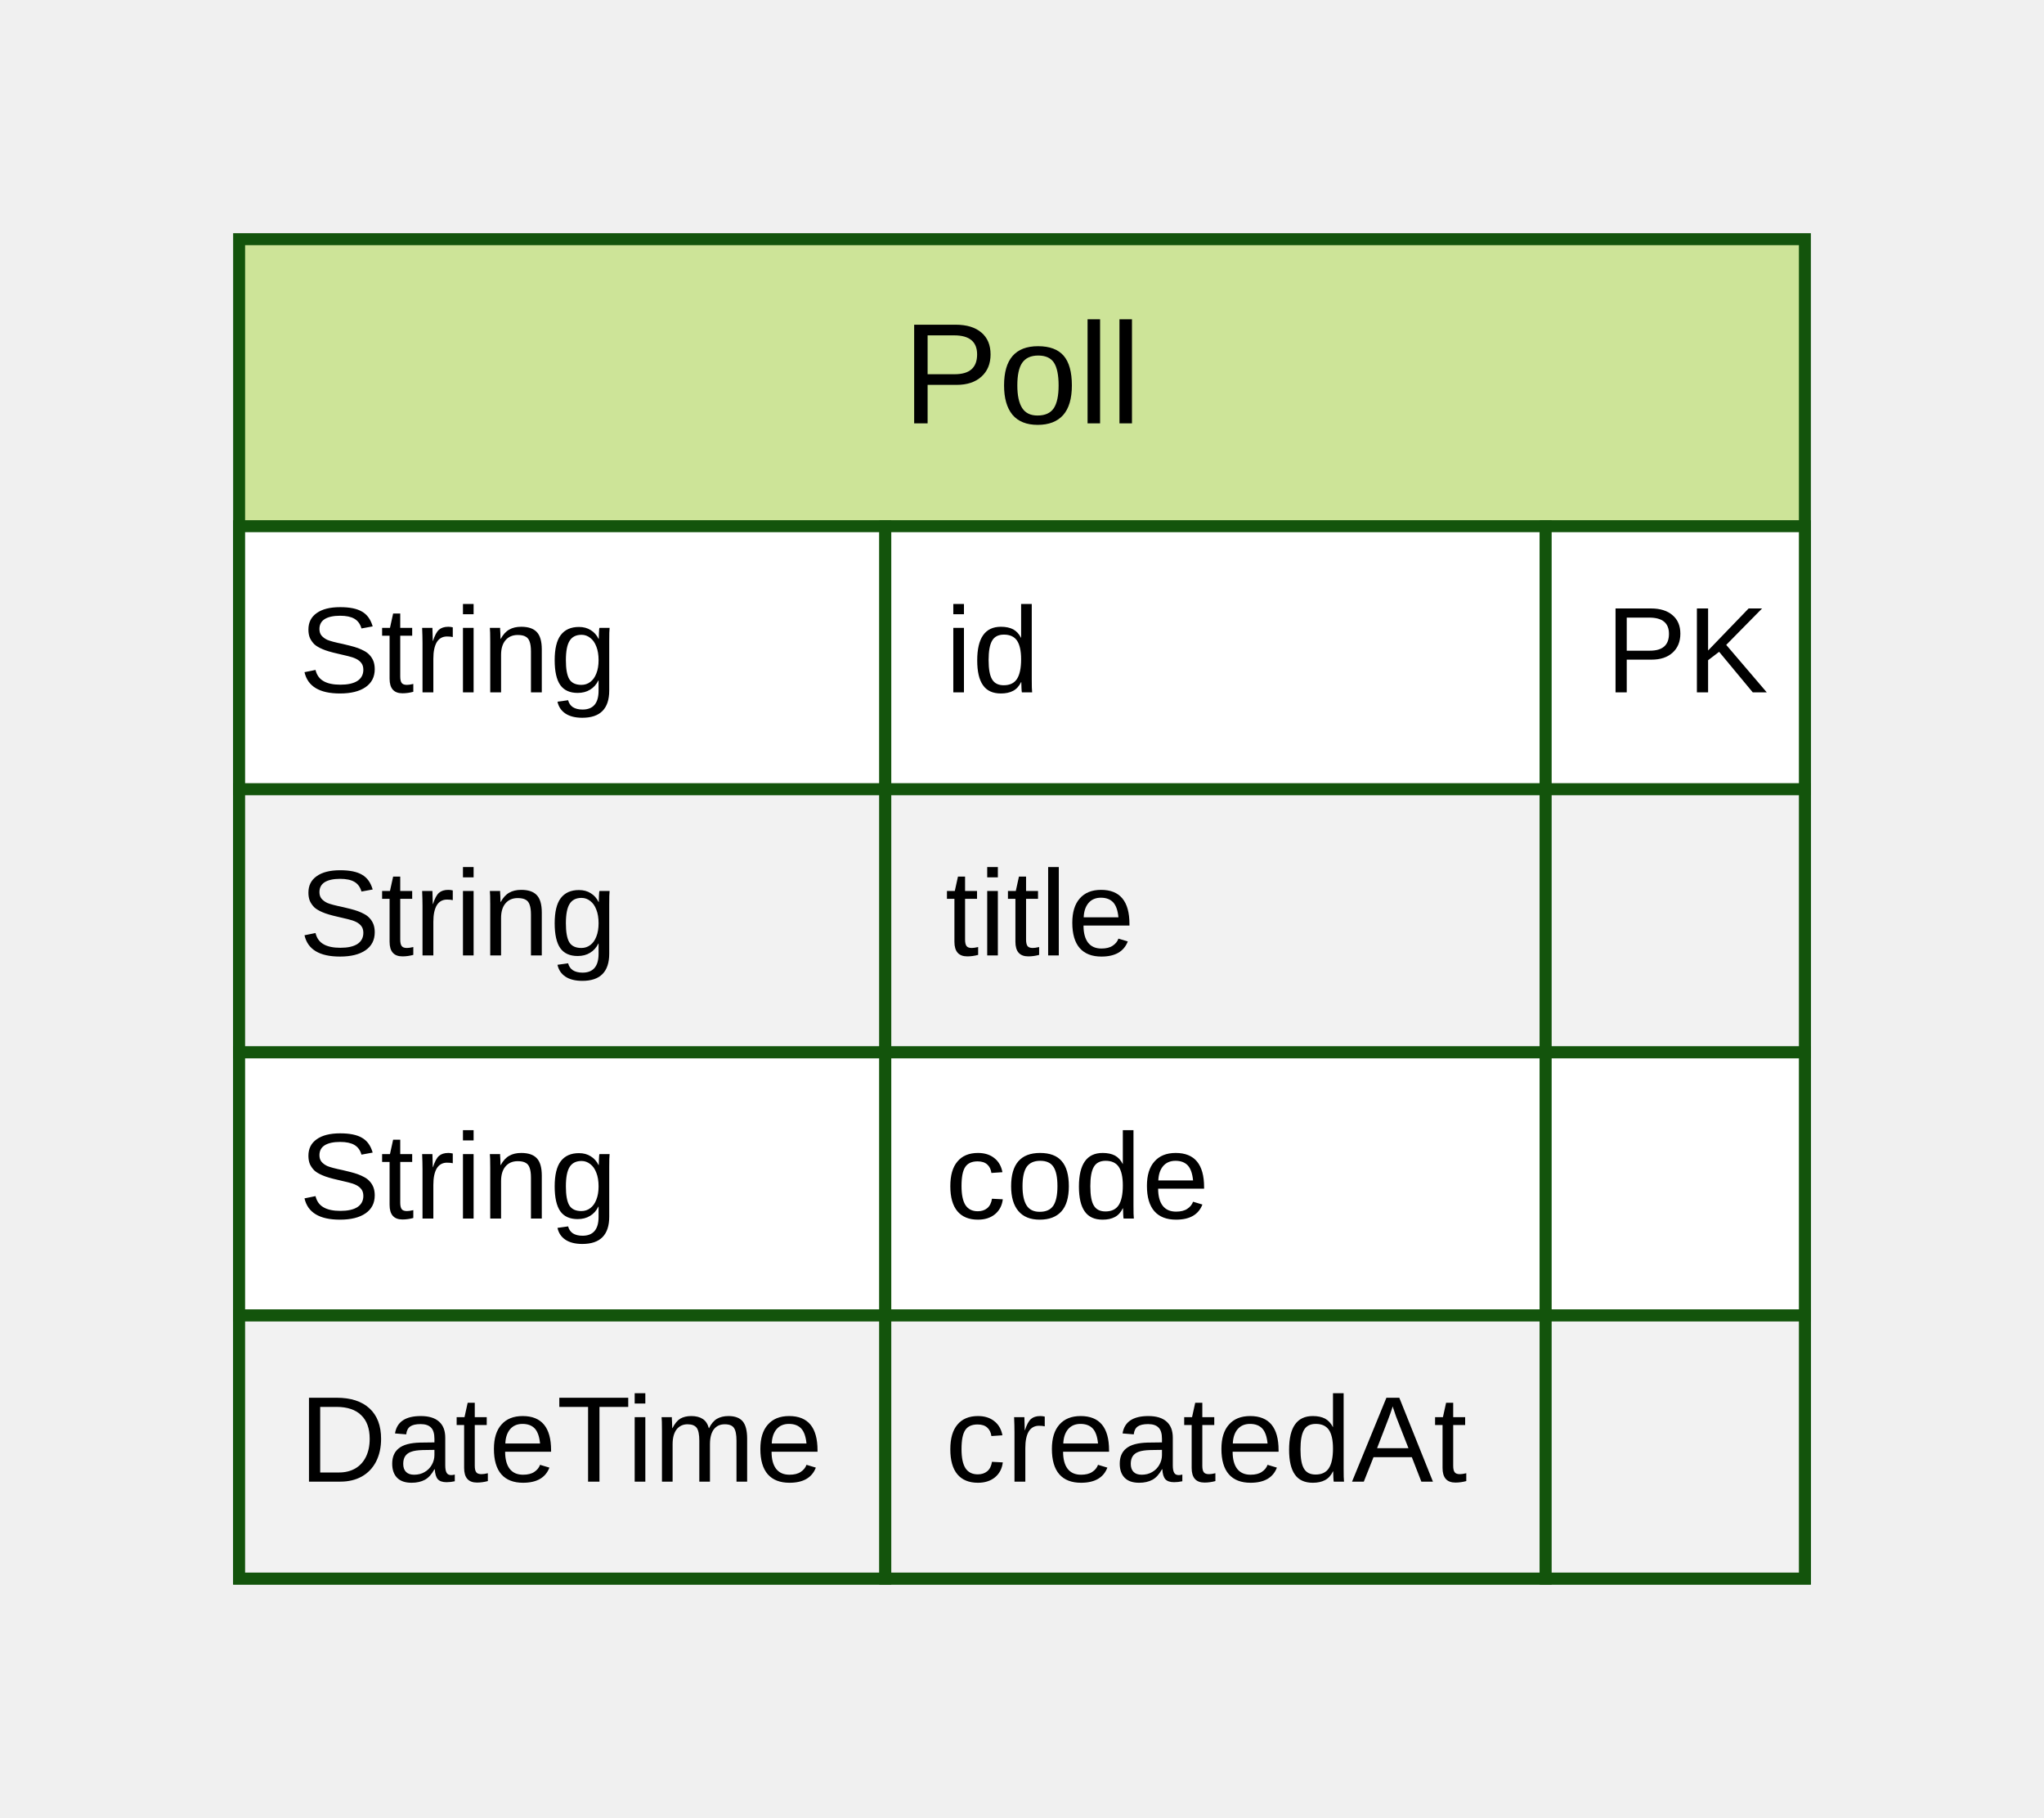
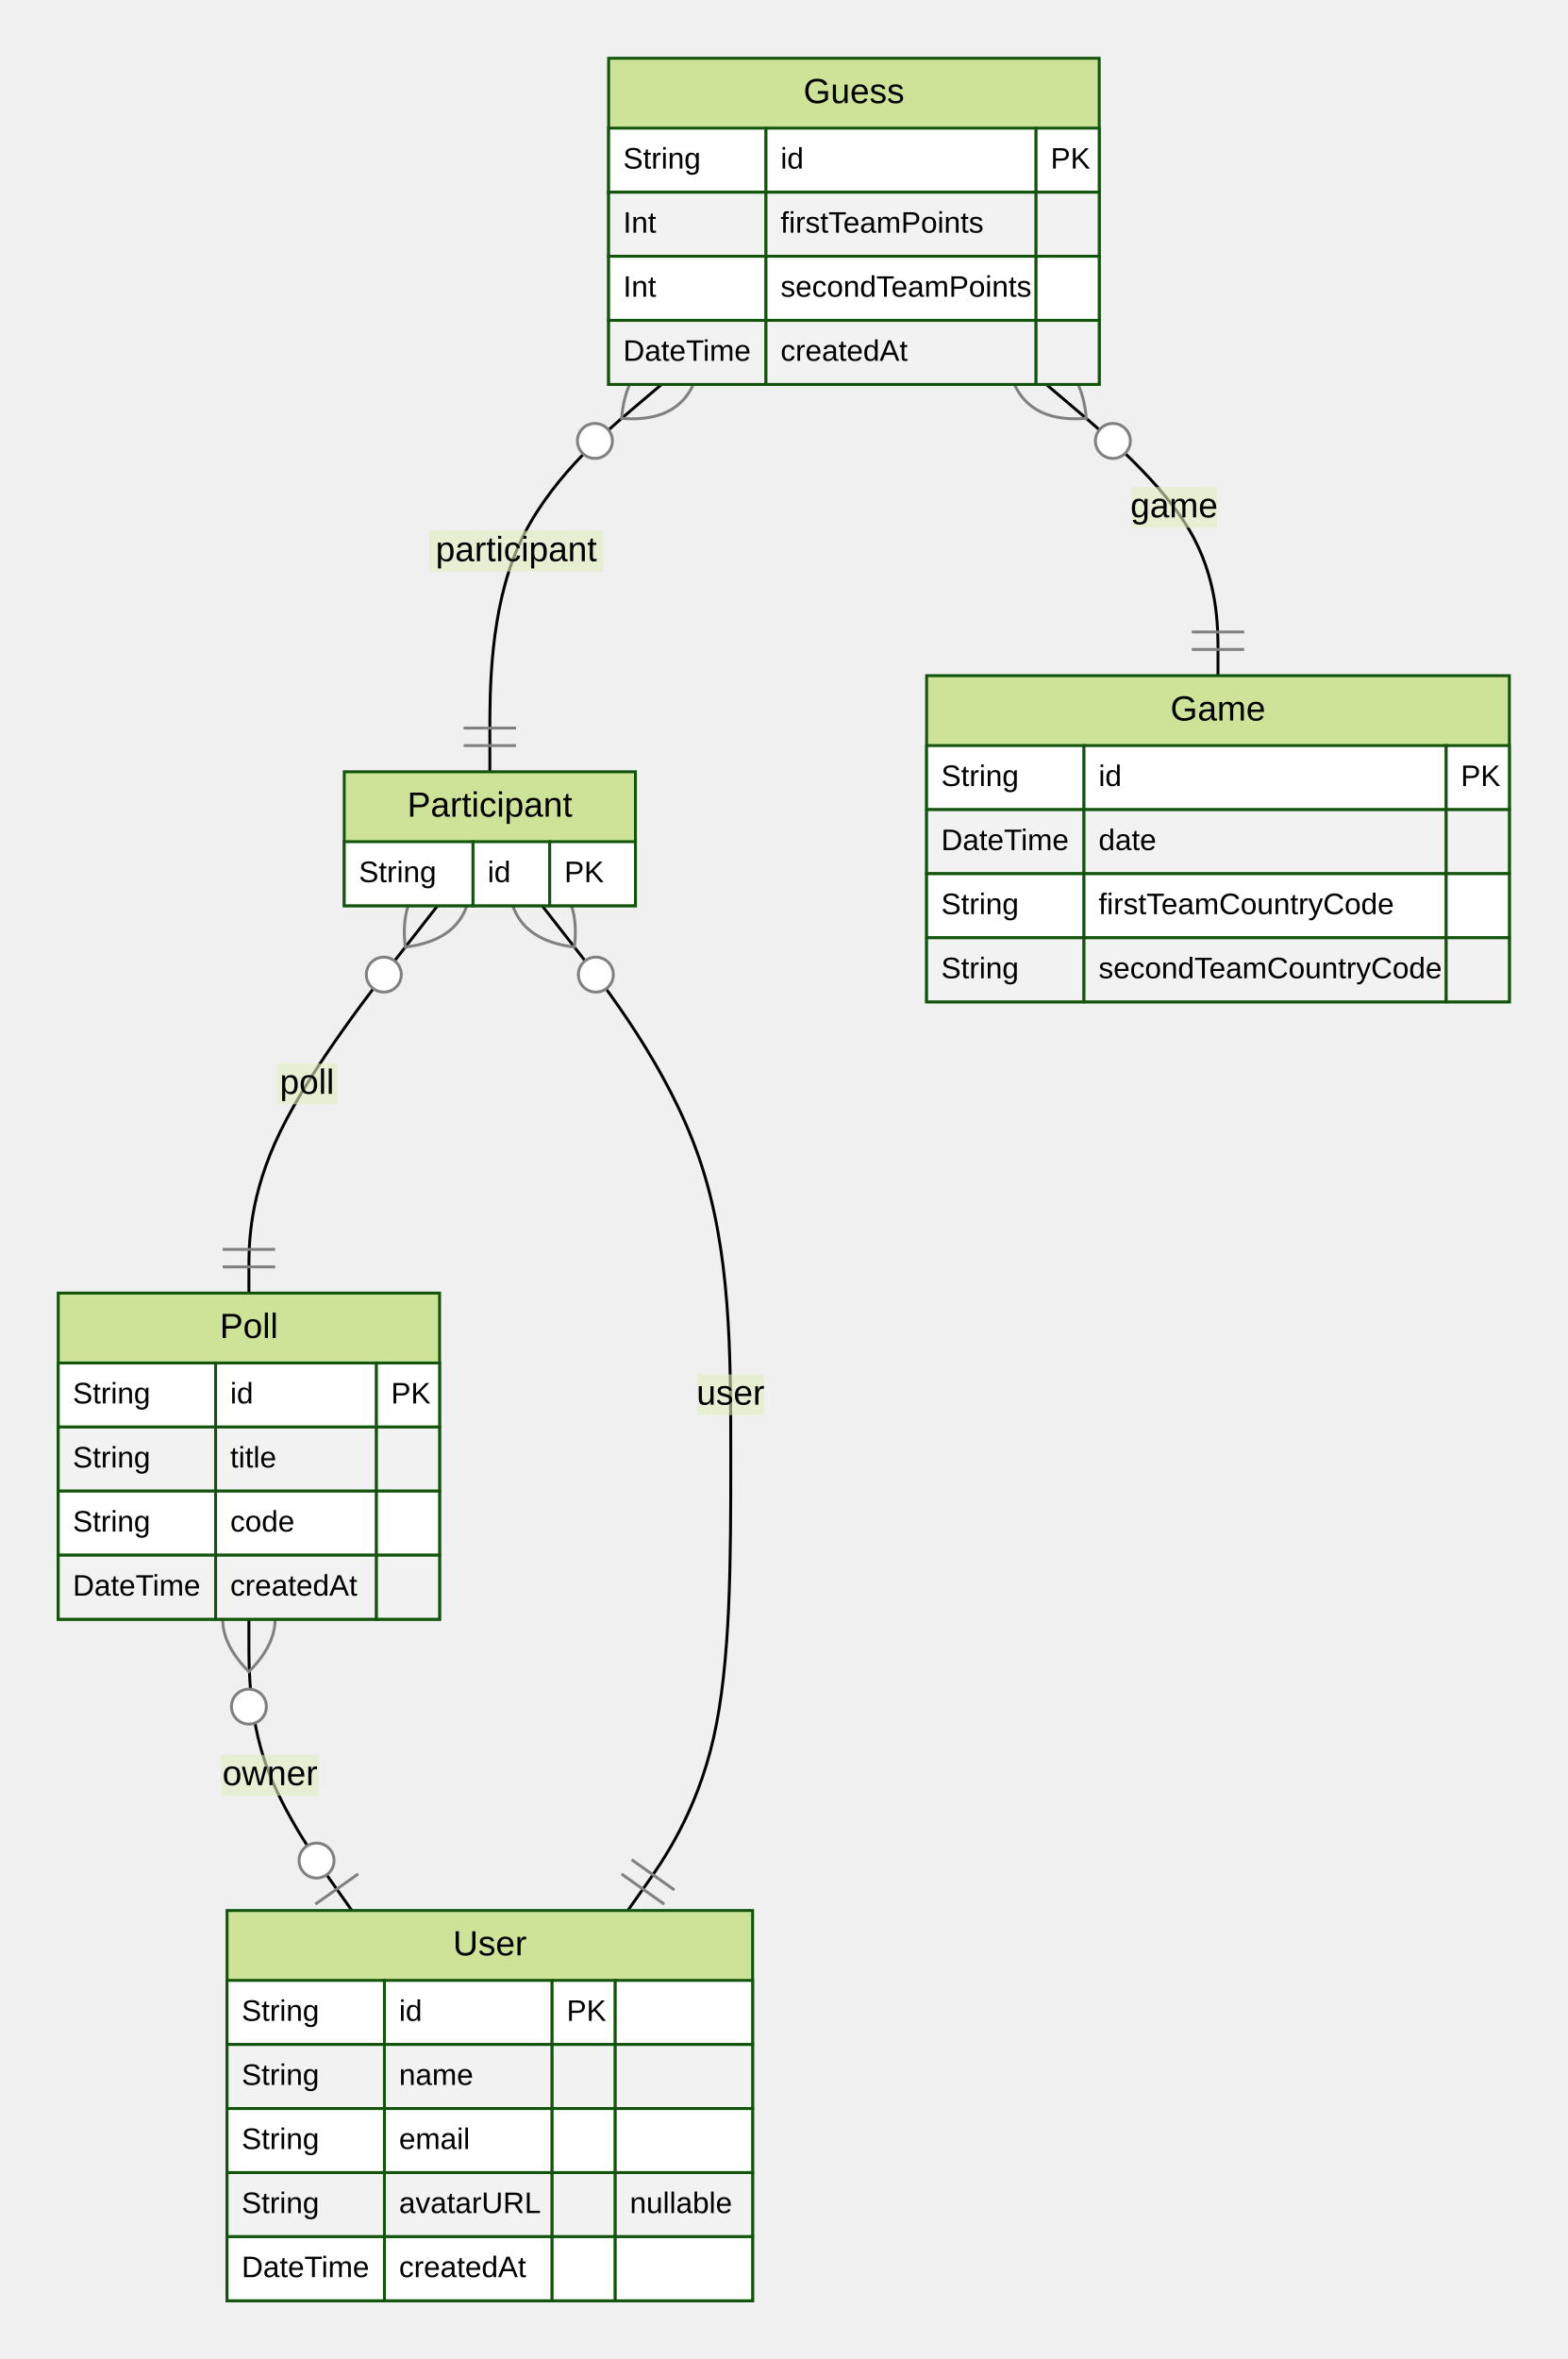
- <svg xmlns="http://www.w3.org/2000/svg" aria-labelledby="chart-title-mermaid-0 chart-desc-mermaid-0" role="img" viewBox="0 0 170.964 152" style="max-width: 170.964px; background-color: white;" width="100%" id="mermaid-0">
+ <svg xmlns="http://www.w3.org/2000/svg" aria-labelledby="chart-title-mermaid-0 chart-desc-mermaid-0" role="img" viewBox="0 0 538.347 810" style="max-width: 538.347px; background-color: white;" width="100%" id="mermaid-0">
  <style>#mermaid-0 {font-family:"trebuchet ms",verdana,arial,sans-serif;font-size:16px;fill:#000000;}#mermaid-0 .error-icon{fill:#552222;}#mermaid-0 .error-text{fill:#552222;stroke:#552222;}#mermaid-0 .edge-thickness-normal{stroke-width:2px;}#mermaid-0 .edge-thickness-thick{stroke-width:3.5px;}#mermaid-0 .edge-pattern-solid{stroke-dasharray:0;}#mermaid-0 .edge-pattern-dashed{stroke-dasharray:3;}#mermaid-0 .edge-pattern-dotted{stroke-dasharray:2;}#mermaid-0 .marker{fill:#000000;stroke:#000000;}#mermaid-0 .marker.cross{stroke:#000000;}#mermaid-0 svg{font-family:"trebuchet ms",verdana,arial,sans-serif;font-size:16px;}#mermaid-0 .entityBox{fill:#cde498;stroke:#13540c;}#mermaid-0 .attributeBoxOdd{fill:#ffffff;stroke:#13540c;}#mermaid-0 .attributeBoxEven{fill:#f2f2f2;stroke:#13540c;}#mermaid-0 .relationshipLabelBox{fill:hsl(78.158, 58.462%, 84.51%);opacity:0.7;background-color:hsl(78.158, 58.462%, 84.51%);}#mermaid-0 .relationshipLabelBox rect{opacity:0.5;}#mermaid-0 .relationshipLine{stroke:#000000;}#mermaid-0 :root{--mermaid-font-family:"trebuchet ms",verdana,arial,sans-serif;}</style>
  <g />
  <defs>
    <marker orient="auto" markerHeight="18" markerWidth="18" refY="9" refX="0" id="ONLY_ONE_START">
      <path d="M9,0 L9,18 M15,0 L15,18" fill="none" stroke="gray" />
    </marker>
  </defs>
  <defs>
    <marker orient="auto" markerHeight="18" markerWidth="18" refY="9" refX="18" id="ONLY_ONE_END">
      <path d="M3,0 L3,18 M9,0 L9,18" fill="none" stroke="gray" />
    </marker>
  </defs>
  <defs>
    <marker orient="auto" markerHeight="18" markerWidth="30" refY="9" refX="0" id="ZERO_OR_ONE_START">
      <circle r="6" cy="9" cx="21" fill="white" stroke="gray" />
      <path d="M9,0 L9,18" fill="none" stroke="gray" />
    </marker>
  </defs>
  <defs>
    <marker orient="auto" markerHeight="18" markerWidth="30" refY="9" refX="30" id="ZERO_OR_ONE_END">
      <circle r="6" cy="9" cx="9" fill="white" stroke="gray" />
      <path d="M21,0 L21,18" fill="none" stroke="gray" />
    </marker>
  </defs>
  <defs>
    <marker orient="auto" markerHeight="36" markerWidth="45" refY="18" refX="18" id="ONE_OR_MORE_START">
      <path d="M0,18 Q 18,0 36,18 Q 18,36 0,18 M42,9 L42,27" fill="none" stroke="gray" />
    </marker>
  </defs>
  <defs>
    <marker orient="auto" markerHeight="36" markerWidth="45" refY="18" refX="27" id="ONE_OR_MORE_END">
      <path d="M3,9 L3,27 M9,18 Q27,0 45,18 Q27,36 9,18" fill="none" stroke="gray" />
    </marker>
  </defs>
  <defs>
    <marker orient="auto" markerHeight="36" markerWidth="57" refY="18" refX="18" id="ZERO_OR_MORE_START">
      <circle r="6" cy="18" cx="48" fill="white" stroke="gray" />
      <path d="M0,18 Q18,0 36,18 Q18,36 0,18" fill="none" stroke="gray" />
    </marker>
  </defs>
  <defs>
    <marker orient="auto" markerHeight="36" markerWidth="57" refY="18" refX="39" id="ZERO_OR_MORE_END">
      <circle r="6" cy="18" cx="9" fill="white" stroke="gray" />
      <path d="M21,18 Q39,0 57,18 Q39,36 21,18" fill="none" stroke="gray" />
    </marker>
  </defs>
-   <g transform="translate(20,20 )" id="entity-Poll-2cc2e4a8-14aa-46c9-9158-f72530f6762e">
+   <path marker-start="url(#ZERO_OR_MORE_START)" marker-end="url(#ZERO_OR_ONE_END)" fill="none" stroke="gray" d="M85.482,556L85.482,564.333C85.482,572.667,85.482,589.333,91.375,606C97.268,622.667,109.055,639.333,114.948,647.667L120.841,656" class="er relationshipLine" />
+   <path marker-start="url(#ZERO_OR_MORE_START)" marker-end="url(#ONLY_ONE_END)" fill="none" stroke="gray" d="M186.176,311L196.974,324.833C207.772,338.667,229.368,366.333,240.166,397.833C250.964,429.333,250.964,464.667,250.964,500C250.964,535.333,250.964,570.667,245.07,596.667C239.177,622.667,227.391,639.333,221.497,647.667L215.604,656" class="er relationshipLine" />
+   <path marker-start="url(#ZERO_OR_MORE_START)" marker-end="url(#ONLY_ONE_END)" fill="none" stroke="gray" d="M150.269,311L139.471,324.833C128.674,338.667,107.078,366.333,96.28,388.5C85.482,410.667,85.482,427.333,85.482,435.667L85.482,444" class="er relationshipLine" />
+   <path marker-start="url(#ZERO_OR_MORE_START)" marker-end="url(#ONLY_ONE_END)" fill="none" stroke="gray" d="M359.308,132L369.137,140.333C378.967,148.667,398.626,165.333,408.455,182C418.285,198.667,418.285,215.333,418.285,223.667L418.285,232" class="er relationshipLine" />
+   <path marker-start="url(#ZERO_OR_MORE_START)" marker-end="url(#ONLY_ONE_END)" fill="none" stroke="gray" d="M227.2,132L217.37,140.333C207.541,148.667,187.882,165.333,178.052,187.5C168.223,209.667,168.223,237.333,168.223,251.167L168.223,265" class="er relationshipLine" />
+   <g transform="translate(20,444 )" id="entity-Poll-bdbf1be4-26b4-4d7c-85c6-d81433184c8b">
    <rect height="112" width="130.964" y="0" x="0" stroke="gray" fill-opacity="100%" fill="honeydew" class="er entityBox" />
-     <text transform="translate(65.48175,12)" style="font-family: &quot;trebuchet ms&quot;, verdana, arial, sans-serif;; font-size: 12px" text-anchor="middle" dominant-baseline="middle" y="0" x="0" id="text-entity-Poll-2cc2e4a8-14aa-46c9-9158-f72530f6762e" class="er entityLabel">Poll</text>
-     <rect height="22" width="54.048" y="24" x="0" stroke="gray" fill-opacity="100%" fill="honeydew" class="er attributeBoxOdd" />
-     <text transform="translate(5,35)" style="font-family: &quot;trebuchet ms&quot;, verdana, arial, sans-serif;; font-size: 10.2px" text-anchor="left" dominant-baseline="middle" y="0" x="0" id="text-entity-Poll-2cc2e4a8-14aa-46c9-9158-f72530f6762e-attr-1-type" class="er entityLabel">String</text>
+     <text transform="translate(65.48175,12)" style="font-family: &quot;trebuchet ms&quot;, verdana, arial, sans-serif;; font-size: 12px" text-anchor="middle" dominant-baseline="middle" y="0" x="0" id="text-entity-Poll-bdbf1be4-26b4-4d7c-85c6-d81433184c8b" class="er entityLabel">Poll</text>
+     <rect height="22" width="54.048" y="24" x="0" stroke="gray" fill-opacity="100%" fill="honeydew" class="er attributeBoxOdd" />
+     <text transform="translate(5,35)" style="font-family: &quot;trebuchet ms&quot;, verdana, arial, sans-serif;; font-size: 10.2px" text-anchor="left" dominant-baseline="middle" y="0" x="0" id="text-entity-Poll-bdbf1be4-26b4-4d7c-85c6-d81433184c8b-attr-1-type" class="er entityLabel">String</text>
    <rect height="22" width="55.234" y="24" x="54.048" stroke="gray" fill-opacity="100%" fill="honeydew" class="er attributeBoxOdd" />
-     <text transform="translate(59.0484,35)" style="font-family: &quot;trebuchet ms&quot;, verdana, arial, sans-serif;; font-size: 10.2px" text-anchor="left" dominant-baseline="middle" y="0" x="0" id="text-entity-Poll-2cc2e4a8-14aa-46c9-9158-f72530f6762e-attr-1-name" class="er entityLabel">id</text>
+     <text transform="translate(59.0484,35)" style="font-family: &quot;trebuchet ms&quot;, verdana, arial, sans-serif;; font-size: 10.2px" text-anchor="left" dominant-baseline="middle" y="0" x="0" id="text-entity-Poll-bdbf1be4-26b4-4d7c-85c6-d81433184c8b-attr-1-name" class="er entityLabel">id</text>
    <rect height="22" width="21.681" y="24" x="109.283" stroke="gray" fill-opacity="100%" fill="honeydew" class="er attributeBoxOdd" />
-     <text transform="translate(114.2828,35)" style="font-family: &quot;trebuchet ms&quot;, verdana, arial, sans-serif;; font-size: 10.2px" text-anchor="left" dominant-baseline="middle" y="0" x="0" id="text-entity-Poll-2cc2e4a8-14aa-46c9-9158-f72530f6762e-attr-1-key" class="er entityLabel">PK</text>
-     <rect height="22" width="54.048" y="46" x="0" stroke="gray" fill-opacity="100%" fill="honeydew" class="er attributeBoxEven" />
-     <text transform="translate(5,57)" style="font-family: &quot;trebuchet ms&quot;, verdana, arial, sans-serif;; font-size: 10.2px" text-anchor="left" dominant-baseline="middle" y="0" x="0" id="text-entity-Poll-2cc2e4a8-14aa-46c9-9158-f72530f6762e-attr-2-type" class="er entityLabel">String</text>
+     <text transform="translate(114.2828,35)" style="font-family: &quot;trebuchet ms&quot;, verdana, arial, sans-serif;; font-size: 10.2px" text-anchor="left" dominant-baseline="middle" y="0" x="0" id="text-entity-Poll-bdbf1be4-26b4-4d7c-85c6-d81433184c8b-attr-1-key" class="er entityLabel">PK</text>
+     <rect height="22" width="54.048" y="46" x="0" stroke="gray" fill-opacity="100%" fill="honeydew" class="er attributeBoxEven" />
+     <text transform="translate(5,57)" style="font-family: &quot;trebuchet ms&quot;, verdana, arial, sans-serif;; font-size: 10.2px" text-anchor="left" dominant-baseline="middle" y="0" x="0" id="text-entity-Poll-bdbf1be4-26b4-4d7c-85c6-d81433184c8b-attr-2-type" class="er entityLabel">String</text>
    <rect height="22" width="55.234" y="46" x="54.048" stroke="gray" fill-opacity="100%" fill="honeydew" class="er attributeBoxEven" />
-     <text transform="translate(59.0484,57)" style="font-family: &quot;trebuchet ms&quot;, verdana, arial, sans-serif;; font-size: 10.2px" text-anchor="left" dominant-baseline="middle" y="0" x="0" id="text-entity-Poll-2cc2e4a8-14aa-46c9-9158-f72530f6762e-attr-2-name" class="er entityLabel">title</text>
+     <text transform="translate(59.0484,57)" style="font-family: &quot;trebuchet ms&quot;, verdana, arial, sans-serif;; font-size: 10.2px" text-anchor="left" dominant-baseline="middle" y="0" x="0" id="text-entity-Poll-bdbf1be4-26b4-4d7c-85c6-d81433184c8b-attr-2-name" class="er entityLabel">title</text>
    <rect height="22" width="21.681" y="46" x="109.283" stroke="gray" fill-opacity="100%" fill="honeydew" class="er attributeBoxEven" />
-     <text transform="translate(114.2828,57)" style="font-family: &quot;trebuchet ms&quot;, verdana, arial, sans-serif;; font-size: 10.2px" text-anchor="left" dominant-baseline="middle" y="0" x="0" id="text-entity-Poll-2cc2e4a8-14aa-46c9-9158-f72530f6762e-attr-2-key" class="er entityLabel" />
-     <rect height="22" width="54.048" y="68" x="0" stroke="gray" fill-opacity="100%" fill="honeydew" class="er attributeBoxOdd" />
-     <text transform="translate(5,79)" style="font-family: &quot;trebuchet ms&quot;, verdana, arial, sans-serif;; font-size: 10.2px" text-anchor="left" dominant-baseline="middle" y="0" x="0" id="text-entity-Poll-2cc2e4a8-14aa-46c9-9158-f72530f6762e-attr-3-type" class="er entityLabel">String</text>
+     <text transform="translate(114.2828,57)" style="font-family: &quot;trebuchet ms&quot;, verdana, arial, sans-serif;; font-size: 10.2px" text-anchor="left" dominant-baseline="middle" y="0" x="0" id="text-entity-Poll-bdbf1be4-26b4-4d7c-85c6-d81433184c8b-attr-2-key" class="er entityLabel" />
+     <rect height="22" width="54.048" y="68" x="0" stroke="gray" fill-opacity="100%" fill="honeydew" class="er attributeBoxOdd" />
+     <text transform="translate(5,79)" style="font-family: &quot;trebuchet ms&quot;, verdana, arial, sans-serif;; font-size: 10.2px" text-anchor="left" dominant-baseline="middle" y="0" x="0" id="text-entity-Poll-bdbf1be4-26b4-4d7c-85c6-d81433184c8b-attr-3-type" class="er entityLabel">String</text>
    <rect height="22" width="55.234" y="68" x="54.048" stroke="gray" fill-opacity="100%" fill="honeydew" class="er attributeBoxOdd" />
-     <text transform="translate(59.0484,79)" style="font-family: &quot;trebuchet ms&quot;, verdana, arial, sans-serif;; font-size: 10.2px" text-anchor="left" dominant-baseline="middle" y="0" x="0" id="text-entity-Poll-2cc2e4a8-14aa-46c9-9158-f72530f6762e-attr-3-name" class="er entityLabel">code</text>
+     <text transform="translate(59.0484,79)" style="font-family: &quot;trebuchet ms&quot;, verdana, arial, sans-serif;; font-size: 10.2px" text-anchor="left" dominant-baseline="middle" y="0" x="0" id="text-entity-Poll-bdbf1be4-26b4-4d7c-85c6-d81433184c8b-attr-3-name" class="er entityLabel">code</text>
    <rect height="22" width="21.681" y="68" x="109.283" stroke="gray" fill-opacity="100%" fill="honeydew" class="er attributeBoxOdd" />
-     <text transform="translate(114.2828,79)" style="font-family: &quot;trebuchet ms&quot;, verdana, arial, sans-serif;; font-size: 10.2px" text-anchor="left" dominant-baseline="middle" y="0" x="0" id="text-entity-Poll-2cc2e4a8-14aa-46c9-9158-f72530f6762e-attr-3-key" class="er entityLabel" />
-     <rect height="22" width="54.048" y="90" x="0" stroke="gray" fill-opacity="100%" fill="honeydew" class="er attributeBoxEven" />
-     <text transform="translate(5,101)" style="font-family: &quot;trebuchet ms&quot;, verdana, arial, sans-serif;; font-size: 10.2px" text-anchor="left" dominant-baseline="middle" y="0" x="0" id="text-entity-Poll-2cc2e4a8-14aa-46c9-9158-f72530f6762e-attr-4-type" class="er entityLabel">DateTime</text>
+     <text transform="translate(114.2828,79)" style="font-family: &quot;trebuchet ms&quot;, verdana, arial, sans-serif;; font-size: 10.2px" text-anchor="left" dominant-baseline="middle" y="0" x="0" id="text-entity-Poll-bdbf1be4-26b4-4d7c-85c6-d81433184c8b-attr-3-key" class="er entityLabel" />
+     <rect height="22" width="54.048" y="90" x="0" stroke="gray" fill-opacity="100%" fill="honeydew" class="er attributeBoxEven" />
+     <text transform="translate(5,101)" style="font-family: &quot;trebuchet ms&quot;, verdana, arial, sans-serif;; font-size: 10.2px" text-anchor="left" dominant-baseline="middle" y="0" x="0" id="text-entity-Poll-bdbf1be4-26b4-4d7c-85c6-d81433184c8b-attr-4-type" class="er entityLabel">DateTime</text>
    <rect height="22" width="55.234" y="90" x="54.048" stroke="gray" fill-opacity="100%" fill="honeydew" class="er attributeBoxEven" />
-     <text transform="translate(59.0484,101)" style="font-family: &quot;trebuchet ms&quot;, verdana, arial, sans-serif;; font-size: 10.2px" text-anchor="left" dominant-baseline="middle" y="0" x="0" id="text-entity-Poll-2cc2e4a8-14aa-46c9-9158-f72530f6762e-attr-4-name" class="er entityLabel">createdAt</text>
+     <text transform="translate(59.0484,101)" style="font-family: &quot;trebuchet ms&quot;, verdana, arial, sans-serif;; font-size: 10.2px" text-anchor="left" dominant-baseline="middle" y="0" x="0" id="text-entity-Poll-bdbf1be4-26b4-4d7c-85c6-d81433184c8b-attr-4-name" class="er entityLabel">createdAt</text>
    <rect height="22" width="21.681" y="90" x="109.283" stroke="gray" fill-opacity="100%" fill="honeydew" class="er attributeBoxEven" />
-     <text transform="translate(114.2828,101)" style="font-family: &quot;trebuchet ms&quot;, verdana, arial, sans-serif;; font-size: 10.2px" text-anchor="left" dominant-baseline="middle" y="0" x="0" id="text-entity-Poll-2cc2e4a8-14aa-46c9-9158-f72530f6762e-attr-4-key" class="er entityLabel" />
-   </g>
+     <text transform="translate(114.2828,101)" style="font-family: &quot;trebuchet ms&quot;, verdana, arial, sans-serif;; font-size: 10.2px" text-anchor="left" dominant-baseline="middle" y="0" x="0" id="text-entity-Poll-bdbf1be4-26b4-4d7c-85c6-d81433184c8b-attr-4-key" class="er entityLabel" />
+   </g>
+   <g transform="translate(118.2226,265 )" id="entity-Participant-4ce1934c-4c96-419e-9a8d-9ba909ec08eb">
+     <rect height="46" width="100" y="0" x="0" stroke="gray" fill-opacity="100%" fill="honeydew" class="er entityBox" />
+     <text transform="translate(50,12)" style="font-family: &quot;trebuchet ms&quot;, verdana, arial, sans-serif;; font-size: 12px" text-anchor="middle" dominant-baseline="middle" y="0" x="0" id="text-entity-Participant-4ce1934c-4c96-419e-9a8d-9ba909ec08eb" class="er entityLabel">Participant</text>
+     <rect height="22" width="44.231" y="24" x="0" stroke="gray" fill-opacity="100%" fill="honeydew" class="er attributeBoxOdd" />
+     <text transform="translate(5,35)" style="font-family: &quot;trebuchet ms&quot;, verdana, arial, sans-serif;; font-size: 10.2px" text-anchor="left" dominant-baseline="middle" y="0" x="0" id="text-entity-Participant-4ce1934c-4c96-419e-9a8d-9ba909ec08eb-attr-1-type" class="er entityLabel">String</text>
+     <rect height="22" width="26.341" y="24" x="44.231" stroke="gray" fill-opacity="100%" fill="honeydew" class="er attributeBoxOdd" />
+     <text transform="translate(49.23142,35)" style="font-family: &quot;trebuchet ms&quot;, verdana, arial, sans-serif;; font-size: 10.2px" text-anchor="left" dominant-baseline="middle" y="0" x="0" id="text-entity-Participant-4ce1934c-4c96-419e-9a8d-9ba909ec08eb-attr-1-name" class="er entityLabel">id</text>
+     <rect height="22" width="29.428" y="24" x="70.572" stroke="gray" fill-opacity="100%" fill="honeydew" class="er attributeBoxOdd" />
+     <text transform="translate(75.57222,35)" style="font-family: &quot;trebuchet ms&quot;, verdana, arial, sans-serif;; font-size: 10.2px" text-anchor="left" dominant-baseline="middle" y="0" x="0" id="text-entity-Participant-4ce1934c-4c96-419e-9a8d-9ba909ec08eb-attr-1-key" class="er entityLabel">PK</text>
+   </g>
+   <g transform="translate(77.98053,656 )" id="entity-User-515187b0-6fb4-440f-9bca-71428ebb819a">
+     <rect height="134" width="180.484" y="0" x="0" stroke="gray" fill-opacity="100%" fill="honeydew" class="er entityBox" />
+     <text transform="translate(90.2421,12)" style="font-family: &quot;trebuchet ms&quot;, verdana, arial, sans-serif;; font-size: 12px" text-anchor="middle" dominant-baseline="middle" y="0" x="0" id="text-entity-User-515187b0-6fb4-440f-9bca-71428ebb819a" class="er entityLabel">User</text>
+     <rect height="22" width="54.048" y="24" x="0" stroke="gray" fill-opacity="100%" fill="honeydew" class="er attributeBoxOdd" />
+     <text transform="translate(5,35)" style="font-family: &quot;trebuchet ms&quot;, verdana, arial, sans-serif;; font-size: 10.2px" text-anchor="left" dominant-baseline="middle" y="0" x="0" id="text-entity-User-515187b0-6fb4-440f-9bca-71428ebb819a-attr-1-type" class="er entityLabel">String</text>
+     <rect height="22" width="57.581" y="24" x="54.048" stroke="gray" fill-opacity="100%" fill="honeydew" class="er attributeBoxOdd" />
+     <text transform="translate(59.0484,35)" style="font-family: &quot;trebuchet ms&quot;, verdana, arial, sans-serif;; font-size: 10.2px" text-anchor="left" dominant-baseline="middle" y="0" x="0" id="text-entity-User-515187b0-6fb4-440f-9bca-71428ebb819a-attr-1-name" class="er entityLabel">id</text>
+     <rect height="22" width="21.681" y="24" x="111.629" stroke="gray" fill-opacity="100%" fill="honeydew" class="er attributeBoxOdd" />
+     <text transform="translate(116.6291,35)" style="font-family: &quot;trebuchet ms&quot;, verdana, arial, sans-serif;; font-size: 10.2px" text-anchor="left" dominant-baseline="middle" y="0" x="0" id="text-entity-User-515187b0-6fb4-440f-9bca-71428ebb819a-attr-1-key" class="er entityLabel">PK</text>
+     <rect height="22" width="47.174" y="24" x="133.31" stroke="gray" fill-opacity="100%" fill="honeydew" class="er attributeBoxOdd" />
+     <text transform="translate(138.3098,35)" style="font-family: &quot;trebuchet ms&quot;, verdana, arial, sans-serif;; font-size: 10.2px" text-anchor="left" dominant-baseline="middle" y="0" x="0" id="text-entity-User-515187b0-6fb4-440f-9bca-71428ebb819a-attr-1-comment" class="er entityLabel" />
+     <rect height="22" width="54.048" y="46" x="0" stroke="gray" fill-opacity="100%" fill="honeydew" class="er attributeBoxEven" />
+     <text transform="translate(5,57)" style="font-family: &quot;trebuchet ms&quot;, verdana, arial, sans-serif;; font-size: 10.2px" text-anchor="left" dominant-baseline="middle" y="0" x="0" id="text-entity-User-515187b0-6fb4-440f-9bca-71428ebb819a-attr-2-type" class="er entityLabel">String</text>
+     <rect height="22" width="57.581" y="46" x="54.048" stroke="gray" fill-opacity="100%" fill="honeydew" class="er attributeBoxEven" />
+     <text transform="translate(59.0484,57)" style="font-family: &quot;trebuchet ms&quot;, verdana, arial, sans-serif;; font-size: 10.2px" text-anchor="left" dominant-baseline="middle" y="0" x="0" id="text-entity-User-515187b0-6fb4-440f-9bca-71428ebb819a-attr-2-name" class="er entityLabel">name</text>
+     <rect height="22" width="21.681" y="46" x="111.629" stroke="gray" fill-opacity="100%" fill="honeydew" class="er attributeBoxEven" />
+     <text transform="translate(116.6291,57)" style="font-family: &quot;trebuchet ms&quot;, verdana, arial, sans-serif;; font-size: 10.2px" text-anchor="left" dominant-baseline="middle" y="0" x="0" id="text-entity-User-515187b0-6fb4-440f-9bca-71428ebb819a-attr-2-key" class="er entityLabel" />
+     <rect height="22" width="47.174" y="46" x="133.31" stroke="gray" fill-opacity="100%" fill="honeydew" class="er attributeBoxEven" />
+     <text transform="translate(138.3098,57)" style="font-family: &quot;trebuchet ms&quot;, verdana, arial, sans-serif;; font-size: 10.2px" text-anchor="left" dominant-baseline="middle" y="0" x="0" id="text-entity-User-515187b0-6fb4-440f-9bca-71428ebb819a-attr-2-comment" class="er entityLabel" />
+     <rect height="22" width="54.048" y="68" x="0" stroke="gray" fill-opacity="100%" fill="honeydew" class="er attributeBoxOdd" />
+     <text transform="translate(5,79)" style="font-family: &quot;trebuchet ms&quot;, verdana, arial, sans-serif;; font-size: 10.2px" text-anchor="left" dominant-baseline="middle" y="0" x="0" id="text-entity-User-515187b0-6fb4-440f-9bca-71428ebb819a-attr-3-type" class="er entityLabel">String</text>
+     <rect height="22" width="57.581" y="68" x="54.048" stroke="gray" fill-opacity="100%" fill="honeydew" class="er attributeBoxOdd" />
+     <text transform="translate(59.0484,79)" style="font-family: &quot;trebuchet ms&quot;, verdana, arial, sans-serif;; font-size: 10.2px" text-anchor="left" dominant-baseline="middle" y="0" x="0" id="text-entity-User-515187b0-6fb4-440f-9bca-71428ebb819a-attr-3-name" class="er entityLabel">email</text>
+     <rect height="22" width="21.681" y="68" x="111.629" stroke="gray" fill-opacity="100%" fill="honeydew" class="er attributeBoxOdd" />
+     <text transform="translate(116.6291,79)" style="font-family: &quot;trebuchet ms&quot;, verdana, arial, sans-serif;; font-size: 10.2px" text-anchor="left" dominant-baseline="middle" y="0" x="0" id="text-entity-User-515187b0-6fb4-440f-9bca-71428ebb819a-attr-3-key" class="er entityLabel" />
+     <rect height="22" width="47.174" y="68" x="133.31" stroke="gray" fill-opacity="100%" fill="honeydew" class="er attributeBoxOdd" />
+     <text transform="translate(138.3098,79)" style="font-family: &quot;trebuchet ms&quot;, verdana, arial, sans-serif;; font-size: 10.2px" text-anchor="left" dominant-baseline="middle" y="0" x="0" id="text-entity-User-515187b0-6fb4-440f-9bca-71428ebb819a-attr-3-comment" class="er entityLabel" />
+     <rect height="22" width="54.048" y="90" x="0" stroke="gray" fill-opacity="100%" fill="honeydew" class="er attributeBoxEven" />
+     <text transform="translate(5,101)" style="font-family: &quot;trebuchet ms&quot;, verdana, arial, sans-serif;; font-size: 10.2px" text-anchor="left" dominant-baseline="middle" y="0" x="0" id="text-entity-User-515187b0-6fb4-440f-9bca-71428ebb819a-attr-4-type" class="er entityLabel">String</text>
+     <rect height="22" width="57.581" y="90" x="54.048" stroke="gray" fill-opacity="100%" fill="honeydew" class="er attributeBoxEven" />
+     <text transform="translate(59.0484,101)" style="font-family: &quot;trebuchet ms&quot;, verdana, arial, sans-serif;; font-size: 10.2px" text-anchor="left" dominant-baseline="middle" y="0" x="0" id="text-entity-User-515187b0-6fb4-440f-9bca-71428ebb819a-attr-4-name" class="er entityLabel">avatarURL</text>
+     <rect height="22" width="21.681" y="90" x="111.629" stroke="gray" fill-opacity="100%" fill="honeydew" class="er attributeBoxEven" />
+     <text transform="translate(116.6291,101)" style="font-family: &quot;trebuchet ms&quot;, verdana, arial, sans-serif;; font-size: 10.2px" text-anchor="left" dominant-baseline="middle" y="0" x="0" id="text-entity-User-515187b0-6fb4-440f-9bca-71428ebb819a-attr-4-key" class="er entityLabel" />
+     <rect height="22" width="47.174" y="90" x="133.31" stroke="gray" fill-opacity="100%" fill="honeydew" class="er attributeBoxEven" />
+     <text transform="translate(138.3098,101)" style="font-family: &quot;trebuchet ms&quot;, verdana, arial, sans-serif;; font-size: 10.2px" text-anchor="left" dominant-baseline="middle" y="0" x="0" id="text-entity-User-515187b0-6fb4-440f-9bca-71428ebb819a-attr-4-comment" class="er entityLabel">nullable</text>
+     <rect height="22" width="54.048" y="112" x="0" stroke="gray" fill-opacity="100%" fill="honeydew" class="er attributeBoxOdd" />
+     <text transform="translate(5,123)" style="font-family: &quot;trebuchet ms&quot;, verdana, arial, sans-serif;; font-size: 10.2px" text-anchor="left" dominant-baseline="middle" y="0" x="0" id="text-entity-User-515187b0-6fb4-440f-9bca-71428ebb819a-attr-5-type" class="er entityLabel">DateTime</text>
+     <rect height="22" width="57.581" y="112" x="54.048" stroke="gray" fill-opacity="100%" fill="honeydew" class="er attributeBoxOdd" />
+     <text transform="translate(59.0484,123)" style="font-family: &quot;trebuchet ms&quot;, verdana, arial, sans-serif;; font-size: 10.2px" text-anchor="left" dominant-baseline="middle" y="0" x="0" id="text-entity-User-515187b0-6fb4-440f-9bca-71428ebb819a-attr-5-name" class="er entityLabel">createdAt</text>
+     <rect height="22" width="21.681" y="112" x="111.629" stroke="gray" fill-opacity="100%" fill="honeydew" class="er attributeBoxOdd" />
+     <text transform="translate(116.6291,123)" style="font-family: &quot;trebuchet ms&quot;, verdana, arial, sans-serif;; font-size: 10.2px" text-anchor="left" dominant-baseline="middle" y="0" x="0" id="text-entity-User-515187b0-6fb4-440f-9bca-71428ebb819a-attr-5-key" class="er entityLabel" />
+     <rect height="22" width="47.174" y="112" x="133.31" stroke="gray" fill-opacity="100%" fill="honeydew" class="er attributeBoxOdd" />
+     <text transform="translate(138.3098,123)" style="font-family: &quot;trebuchet ms&quot;, verdana, arial, sans-serif;; font-size: 10.2px" text-anchor="left" dominant-baseline="middle" y="0" x="0" id="text-entity-User-515187b0-6fb4-440f-9bca-71428ebb819a-attr-5-comment" class="er entityLabel" />
+   </g>
+   <g transform="translate(318.2226,232 )" id="entity-Game-77c3e7c1-7f2d-4401-996c-be36aecb4958">
+     <rect height="112" width="200.124" y="0" x="0" stroke="gray" fill-opacity="100%" fill="honeydew" class="er entityBox" />
+     <text transform="translate(100.062,12)" style="font-family: &quot;trebuchet ms&quot;, verdana, arial, sans-serif;; font-size: 12px" text-anchor="middle" dominant-baseline="middle" y="0" x="0" id="text-entity-Game-77c3e7c1-7f2d-4401-996c-be36aecb4958" class="er entityLabel">Game</text>
+     <rect height="22" width="54.048" y="24" x="0" stroke="gray" fill-opacity="100%" fill="honeydew" class="er attributeBoxOdd" />
+     <text transform="translate(5,35)" style="font-family: &quot;trebuchet ms&quot;, verdana, arial, sans-serif;; font-size: 10.2px" text-anchor="left" dominant-baseline="middle" y="0" x="0" id="text-entity-Game-77c3e7c1-7f2d-4401-996c-be36aecb4958-attr-1-type" class="er entityLabel">String</text>
+     <rect height="22" width="124.395" y="24" x="54.048" stroke="gray" fill-opacity="100%" fill="honeydew" class="er attributeBoxOdd" />
+     <text transform="translate(59.0484,35)" style="font-family: &quot;trebuchet ms&quot;, verdana, arial, sans-serif;; font-size: 10.2px" text-anchor="left" dominant-baseline="middle" y="0" x="0" id="text-entity-Game-77c3e7c1-7f2d-4401-996c-be36aecb4958-attr-1-name" class="er entityLabel">id</text>
+     <rect height="22" width="21.681" y="24" x="178.443" stroke="gray" fill-opacity="100%" fill="honeydew" class="er attributeBoxOdd" />
+     <text transform="translate(183.4432,35)" style="font-family: &quot;trebuchet ms&quot;, verdana, arial, sans-serif;; font-size: 10.2px" text-anchor="left" dominant-baseline="middle" y="0" x="0" id="text-entity-Game-77c3e7c1-7f2d-4401-996c-be36aecb4958-attr-1-key" class="er entityLabel">PK</text>
+     <rect height="22" width="54.048" y="46" x="0" stroke="gray" fill-opacity="100%" fill="honeydew" class="er attributeBoxEven" />
+     <text transform="translate(5,57)" style="font-family: &quot;trebuchet ms&quot;, verdana, arial, sans-serif;; font-size: 10.2px" text-anchor="left" dominant-baseline="middle" y="0" x="0" id="text-entity-Game-77c3e7c1-7f2d-4401-996c-be36aecb4958-attr-2-type" class="er entityLabel">DateTime</text>
+     <rect height="22" width="124.395" y="46" x="54.048" stroke="gray" fill-opacity="100%" fill="honeydew" class="er attributeBoxEven" />
+     <text transform="translate(59.0484,57)" style="font-family: &quot;trebuchet ms&quot;, verdana, arial, sans-serif;; font-size: 10.2px" text-anchor="left" dominant-baseline="middle" y="0" x="0" id="text-entity-Game-77c3e7c1-7f2d-4401-996c-be36aecb4958-attr-2-name" class="er entityLabel">date</text>
+     <rect height="22" width="21.681" y="46" x="178.443" stroke="gray" fill-opacity="100%" fill="honeydew" class="er attributeBoxEven" />
+     <text transform="translate(183.4432,57)" style="font-family: &quot;trebuchet ms&quot;, verdana, arial, sans-serif;; font-size: 10.2px" text-anchor="left" dominant-baseline="middle" y="0" x="0" id="text-entity-Game-77c3e7c1-7f2d-4401-996c-be36aecb4958-attr-2-key" class="er entityLabel" />
+     <rect height="22" width="54.048" y="68" x="0" stroke="gray" fill-opacity="100%" fill="honeydew" class="er attributeBoxOdd" />
+     <text transform="translate(5,79)" style="font-family: &quot;trebuchet ms&quot;, verdana, arial, sans-serif;; font-size: 10.2px" text-anchor="left" dominant-baseline="middle" y="0" x="0" id="text-entity-Game-77c3e7c1-7f2d-4401-996c-be36aecb4958-attr-3-type" class="er entityLabel">String</text>
+     <rect height="22" width="124.395" y="68" x="54.048" stroke="gray" fill-opacity="100%" fill="honeydew" class="er attributeBoxOdd" />
+     <text transform="translate(59.0484,79)" style="font-family: &quot;trebuchet ms&quot;, verdana, arial, sans-serif;; font-size: 10.2px" text-anchor="left" dominant-baseline="middle" y="0" x="0" id="text-entity-Game-77c3e7c1-7f2d-4401-996c-be36aecb4958-attr-3-name" class="er entityLabel">firstTeamCountryCode</text>
+     <rect height="22" width="21.681" y="68" x="178.443" stroke="gray" fill-opacity="100%" fill="honeydew" class="er attributeBoxOdd" />
+     <text transform="translate(183.4432,79)" style="font-family: &quot;trebuchet ms&quot;, verdana, arial, sans-serif;; font-size: 10.2px" text-anchor="left" dominant-baseline="middle" y="0" x="0" id="text-entity-Game-77c3e7c1-7f2d-4401-996c-be36aecb4958-attr-3-key" class="er entityLabel" />
+     <rect height="22" width="54.048" y="90" x="0" stroke="gray" fill-opacity="100%" fill="honeydew" class="er attributeBoxEven" />
+     <text transform="translate(5,101)" style="font-family: &quot;trebuchet ms&quot;, verdana, arial, sans-serif;; font-size: 10.2px" text-anchor="left" dominant-baseline="middle" y="0" x="0" id="text-entity-Game-77c3e7c1-7f2d-4401-996c-be36aecb4958-attr-4-type" class="er entityLabel">String</text>
+     <rect height="22" width="124.395" y="90" x="54.048" stroke="gray" fill-opacity="100%" fill="honeydew" class="er attributeBoxEven" />
+     <text transform="translate(59.0484,101)" style="font-family: &quot;trebuchet ms&quot;, verdana, arial, sans-serif;; font-size: 10.2px" text-anchor="left" dominant-baseline="middle" y="0" x="0" id="text-entity-Game-77c3e7c1-7f2d-4401-996c-be36aecb4958-attr-4-name" class="er entityLabel">secondTeamCountryCode</text>
+     <rect height="22" width="21.681" y="90" x="178.443" stroke="gray" fill-opacity="100%" fill="honeydew" class="er attributeBoxEven" />
+     <text transform="translate(183.4432,101)" style="font-family: &quot;trebuchet ms&quot;, verdana, arial, sans-serif;; font-size: 10.2px" text-anchor="left" dominant-baseline="middle" y="0" x="0" id="text-entity-Game-77c3e7c1-7f2d-4401-996c-be36aecb4958-attr-4-key" class="er entityLabel" />
+   </g>
+   <g transform="translate(209.0141,20 )" id="entity-Guess-b2eeb1fd-c239-4fa0-aac2-44755c3fb6d0">
+     <rect height="112" width="168.479" y="0" x="0" stroke="gray" fill-opacity="100%" fill="honeydew" class="er entityBox" />
+     <text transform="translate(84.23956,12)" style="font-family: &quot;trebuchet ms&quot;, verdana, arial, sans-serif;; font-size: 12px" text-anchor="middle" dominant-baseline="middle" y="0" x="0" id="text-entity-Guess-b2eeb1fd-c239-4fa0-aac2-44755c3fb6d0" class="er entityLabel">Guess</text>
+     <rect height="22" width="54.048" y="24" x="0" stroke="gray" fill-opacity="100%" fill="honeydew" class="er attributeBoxOdd" />
+     <text transform="translate(5,35)" style="font-family: &quot;trebuchet ms&quot;, verdana, arial, sans-serif;; font-size: 10.2px" text-anchor="left" dominant-baseline="middle" y="0" x="0" id="text-entity-Guess-b2eeb1fd-c239-4fa0-aac2-44755c3fb6d0-attr-1-type" class="er entityLabel">String</text>
+     <rect height="22" width="92.75" y="24" x="54.048" stroke="gray" fill-opacity="100%" fill="honeydew" class="er attributeBoxOdd" />
+     <text transform="translate(59.0484,35)" style="font-family: &quot;trebuchet ms&quot;, verdana, arial, sans-serif;; font-size: 10.2px" text-anchor="left" dominant-baseline="middle" y="0" x="0" id="text-entity-Guess-b2eeb1fd-c239-4fa0-aac2-44755c3fb6d0-attr-1-name" class="er entityLabel">id</text>
+     <rect height="22" width="21.681" y="24" x="146.798" stroke="gray" fill-opacity="100%" fill="honeydew" class="er attributeBoxOdd" />
+     <text transform="translate(151.7984,35)" style="font-family: &quot;trebuchet ms&quot;, verdana, arial, sans-serif;; font-size: 10.2px" text-anchor="left" dominant-baseline="middle" y="0" x="0" id="text-entity-Guess-b2eeb1fd-c239-4fa0-aac2-44755c3fb6d0-attr-1-key" class="er entityLabel">PK</text>
+     <rect height="22" width="54.048" y="46" x="0" stroke="gray" fill-opacity="100%" fill="honeydew" class="er attributeBoxEven" />
+     <text transform="translate(5,57)" style="font-family: &quot;trebuchet ms&quot;, verdana, arial, sans-serif;; font-size: 10.2px" text-anchor="left" dominant-baseline="middle" y="0" x="0" id="text-entity-Guess-b2eeb1fd-c239-4fa0-aac2-44755c3fb6d0-attr-2-type" class="er entityLabel">Int</text>
+     <rect height="22" width="92.75" y="46" x="54.048" stroke="gray" fill-opacity="100%" fill="honeydew" class="er attributeBoxEven" />
+     <text transform="translate(59.0484,57)" style="font-family: &quot;trebuchet ms&quot;, verdana, arial, sans-serif;; font-size: 10.2px" text-anchor="left" dominant-baseline="middle" y="0" x="0" id="text-entity-Guess-b2eeb1fd-c239-4fa0-aac2-44755c3fb6d0-attr-2-name" class="er entityLabel">firstTeamPoints</text>
+     <rect height="22" width="21.681" y="46" x="146.798" stroke="gray" fill-opacity="100%" fill="honeydew" class="er attributeBoxEven" />
+     <text transform="translate(151.7984,57)" style="font-family: &quot;trebuchet ms&quot;, verdana, arial, sans-serif;; font-size: 10.2px" text-anchor="left" dominant-baseline="middle" y="0" x="0" id="text-entity-Guess-b2eeb1fd-c239-4fa0-aac2-44755c3fb6d0-attr-2-key" class="er entityLabel" />
+     <rect height="22" width="54.048" y="68" x="0" stroke="gray" fill-opacity="100%" fill="honeydew" class="er attributeBoxOdd" />
+     <text transform="translate(5,79)" style="font-family: &quot;trebuchet ms&quot;, verdana, arial, sans-serif;; font-size: 10.2px" text-anchor="left" dominant-baseline="middle" y="0" x="0" id="text-entity-Guess-b2eeb1fd-c239-4fa0-aac2-44755c3fb6d0-attr-3-type" class="er entityLabel">Int</text>
+     <rect height="22" width="92.75" y="68" x="54.048" stroke="gray" fill-opacity="100%" fill="honeydew" class="er attributeBoxOdd" />
+     <text transform="translate(59.0484,79)" style="font-family: &quot;trebuchet ms&quot;, verdana, arial, sans-serif;; font-size: 10.2px" text-anchor="left" dominant-baseline="middle" y="0" x="0" id="text-entity-Guess-b2eeb1fd-c239-4fa0-aac2-44755c3fb6d0-attr-3-name" class="er entityLabel">secondTeamPoints</text>
+     <rect height="22" width="21.681" y="68" x="146.798" stroke="gray" fill-opacity="100%" fill="honeydew" class="er attributeBoxOdd" />
+     <text transform="translate(151.7984,79)" style="font-family: &quot;trebuchet ms&quot;, verdana, arial, sans-serif;; font-size: 10.2px" text-anchor="left" dominant-baseline="middle" y="0" x="0" id="text-entity-Guess-b2eeb1fd-c239-4fa0-aac2-44755c3fb6d0-attr-3-key" class="er entityLabel" />
+     <rect height="22" width="54.048" y="90" x="0" stroke="gray" fill-opacity="100%" fill="honeydew" class="er attributeBoxEven" />
+     <text transform="translate(5,101)" style="font-family: &quot;trebuchet ms&quot;, verdana, arial, sans-serif;; font-size: 10.2px" text-anchor="left" dominant-baseline="middle" y="0" x="0" id="text-entity-Guess-b2eeb1fd-c239-4fa0-aac2-44755c3fb6d0-attr-4-type" class="er entityLabel">DateTime</text>
+     <rect height="22" width="92.75" y="90" x="54.048" stroke="gray" fill-opacity="100%" fill="honeydew" class="er attributeBoxEven" />
+     <text transform="translate(59.0484,101)" style="font-family: &quot;trebuchet ms&quot;, verdana, arial, sans-serif;; font-size: 10.2px" text-anchor="left" dominant-baseline="middle" y="0" x="0" id="text-entity-Guess-b2eeb1fd-c239-4fa0-aac2-44755c3fb6d0-attr-4-name" class="er entityLabel">createdAt</text>
+     <rect height="22" width="21.681" y="90" x="146.798" stroke="gray" fill-opacity="100%" fill="honeydew" class="er attributeBoxEven" />
+     <text transform="translate(151.7984,101)" style="font-family: &quot;trebuchet ms&quot;, verdana, arial, sans-serif;; font-size: 10.2px" text-anchor="left" dominant-baseline="middle" y="0" x="0" id="text-entity-Guess-b2eeb1fd-c239-4fa0-aac2-44755c3fb6d0-attr-4-key" class="er entityLabel" />
+   </g>
+   <rect fill-opacity="85%" fill="white" height="14" width="33.471" y="602.554" x="75.983" class="er relationshipLabelBox" />
+   <text style="font-family: &quot;trebuchet ms&quot;, verdana, arial, sans-serif;; font-size: 12px" dominant-baseline="middle" text-anchor="middle" y="609.554" x="92.718" id="rel1" class="er relationshipLabel">owner</text>
+   <rect fill-opacity="85%" fill="white" height="14" width="22.959" y="471.913" x="239.398" class="er relationshipLabelBox" />
+   <text style="font-family: &quot;trebuchet ms&quot;, verdana, arial, sans-serif;; font-size: 12px" dominant-baseline="middle" text-anchor="middle" y="478.913" x="250.878" id="rel2" class="er relationshipLabel">user</text>
+   <rect fill-opacity="85%" fill="white" height="14" width="20.664" y="365.183" x="95.087" class="er relationshipLabelBox" />
+   <text style="font-family: &quot;trebuchet ms&quot;, verdana, arial, sans-serif;; font-size: 12px" dominant-baseline="middle" text-anchor="middle" y="372.183" x="105.419" id="rel3" class="er relationshipLabel">poll</text>
+   <rect fill-opacity="85%" fill="white" height="14" width="29.289" y="167.246" x="388.578" class="er relationshipLabelBox" />
+   <text style="font-family: &quot;trebuchet ms&quot;, verdana, arial, sans-serif;; font-size: 12px" dominant-baseline="middle" text-anchor="middle" y="174.246" x="403.223" id="rel4" class="er relationshipLabel">game</text>
+   <rect fill-opacity="85%" fill="white" height="14" width="59.744" y="182.29" x="147.412" class="er relationshipLabelBox" />
+   <text style="font-family: &quot;trebuchet ms&quot;, verdana, arial, sans-serif;; font-size: 12px" dominant-baseline="middle" text-anchor="middle" y="189.29" x="177.284" id="rel5" class="er relationshipLabel">participant</text>
</svg>
